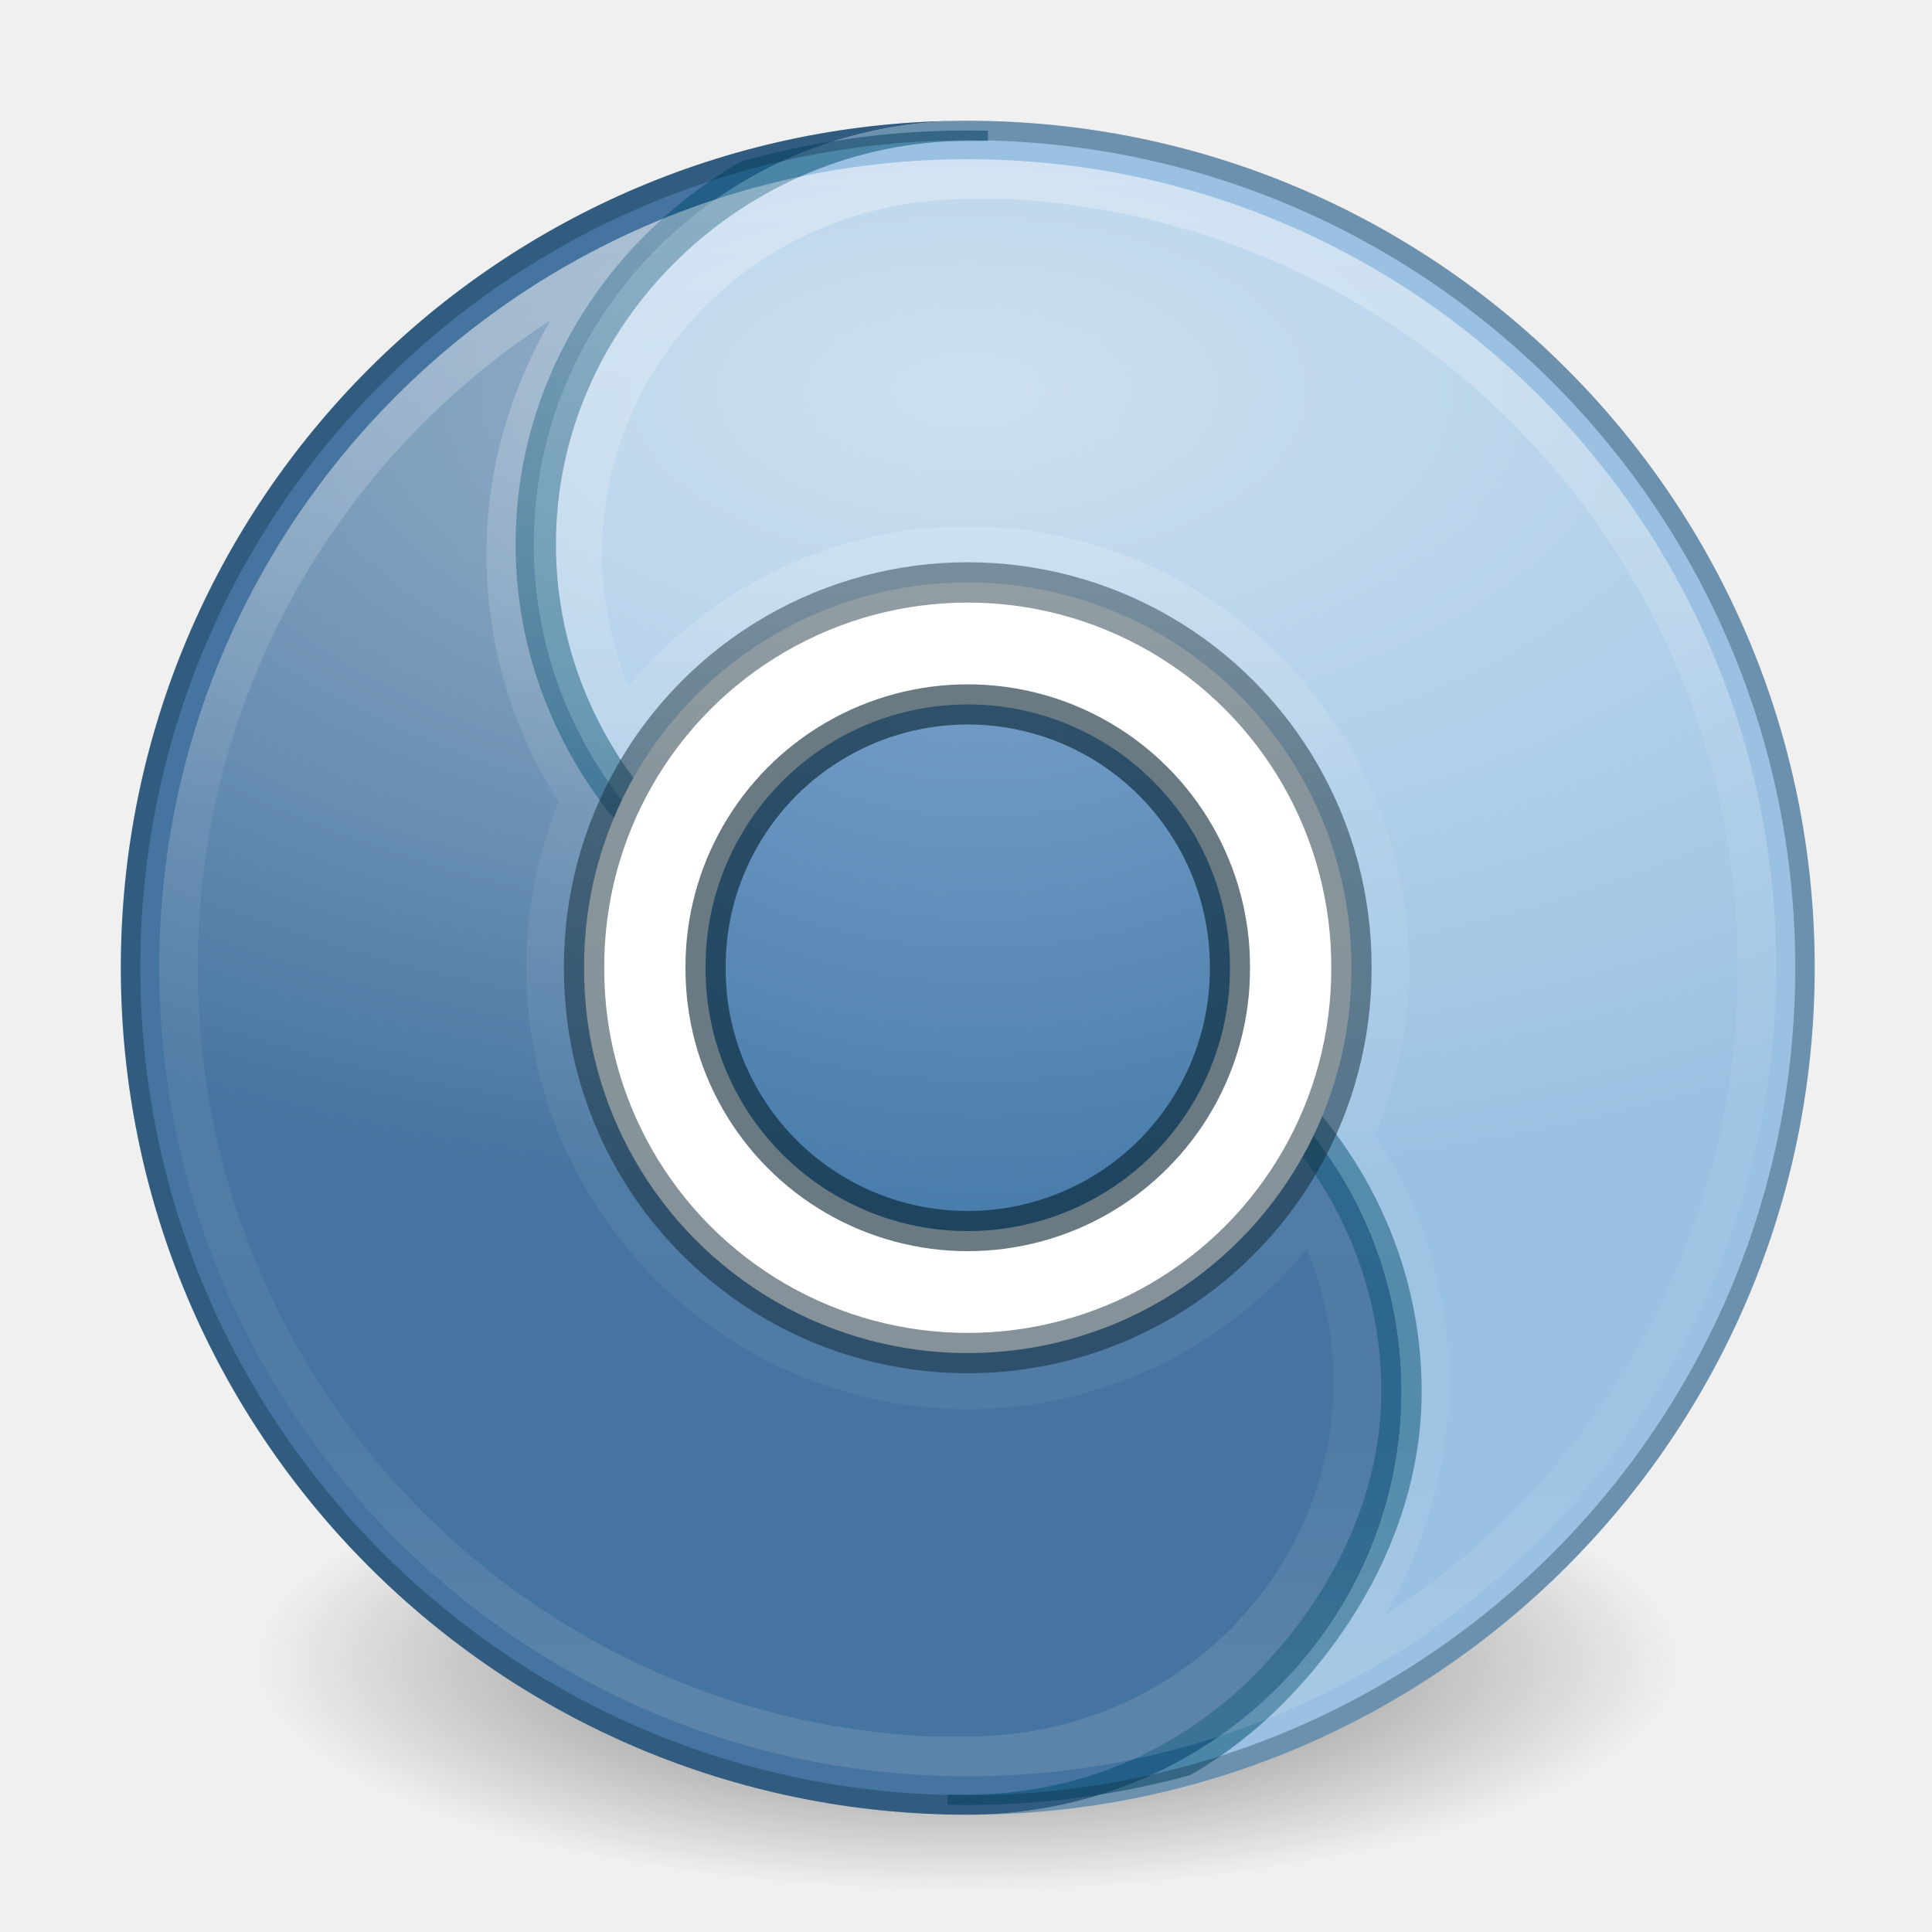
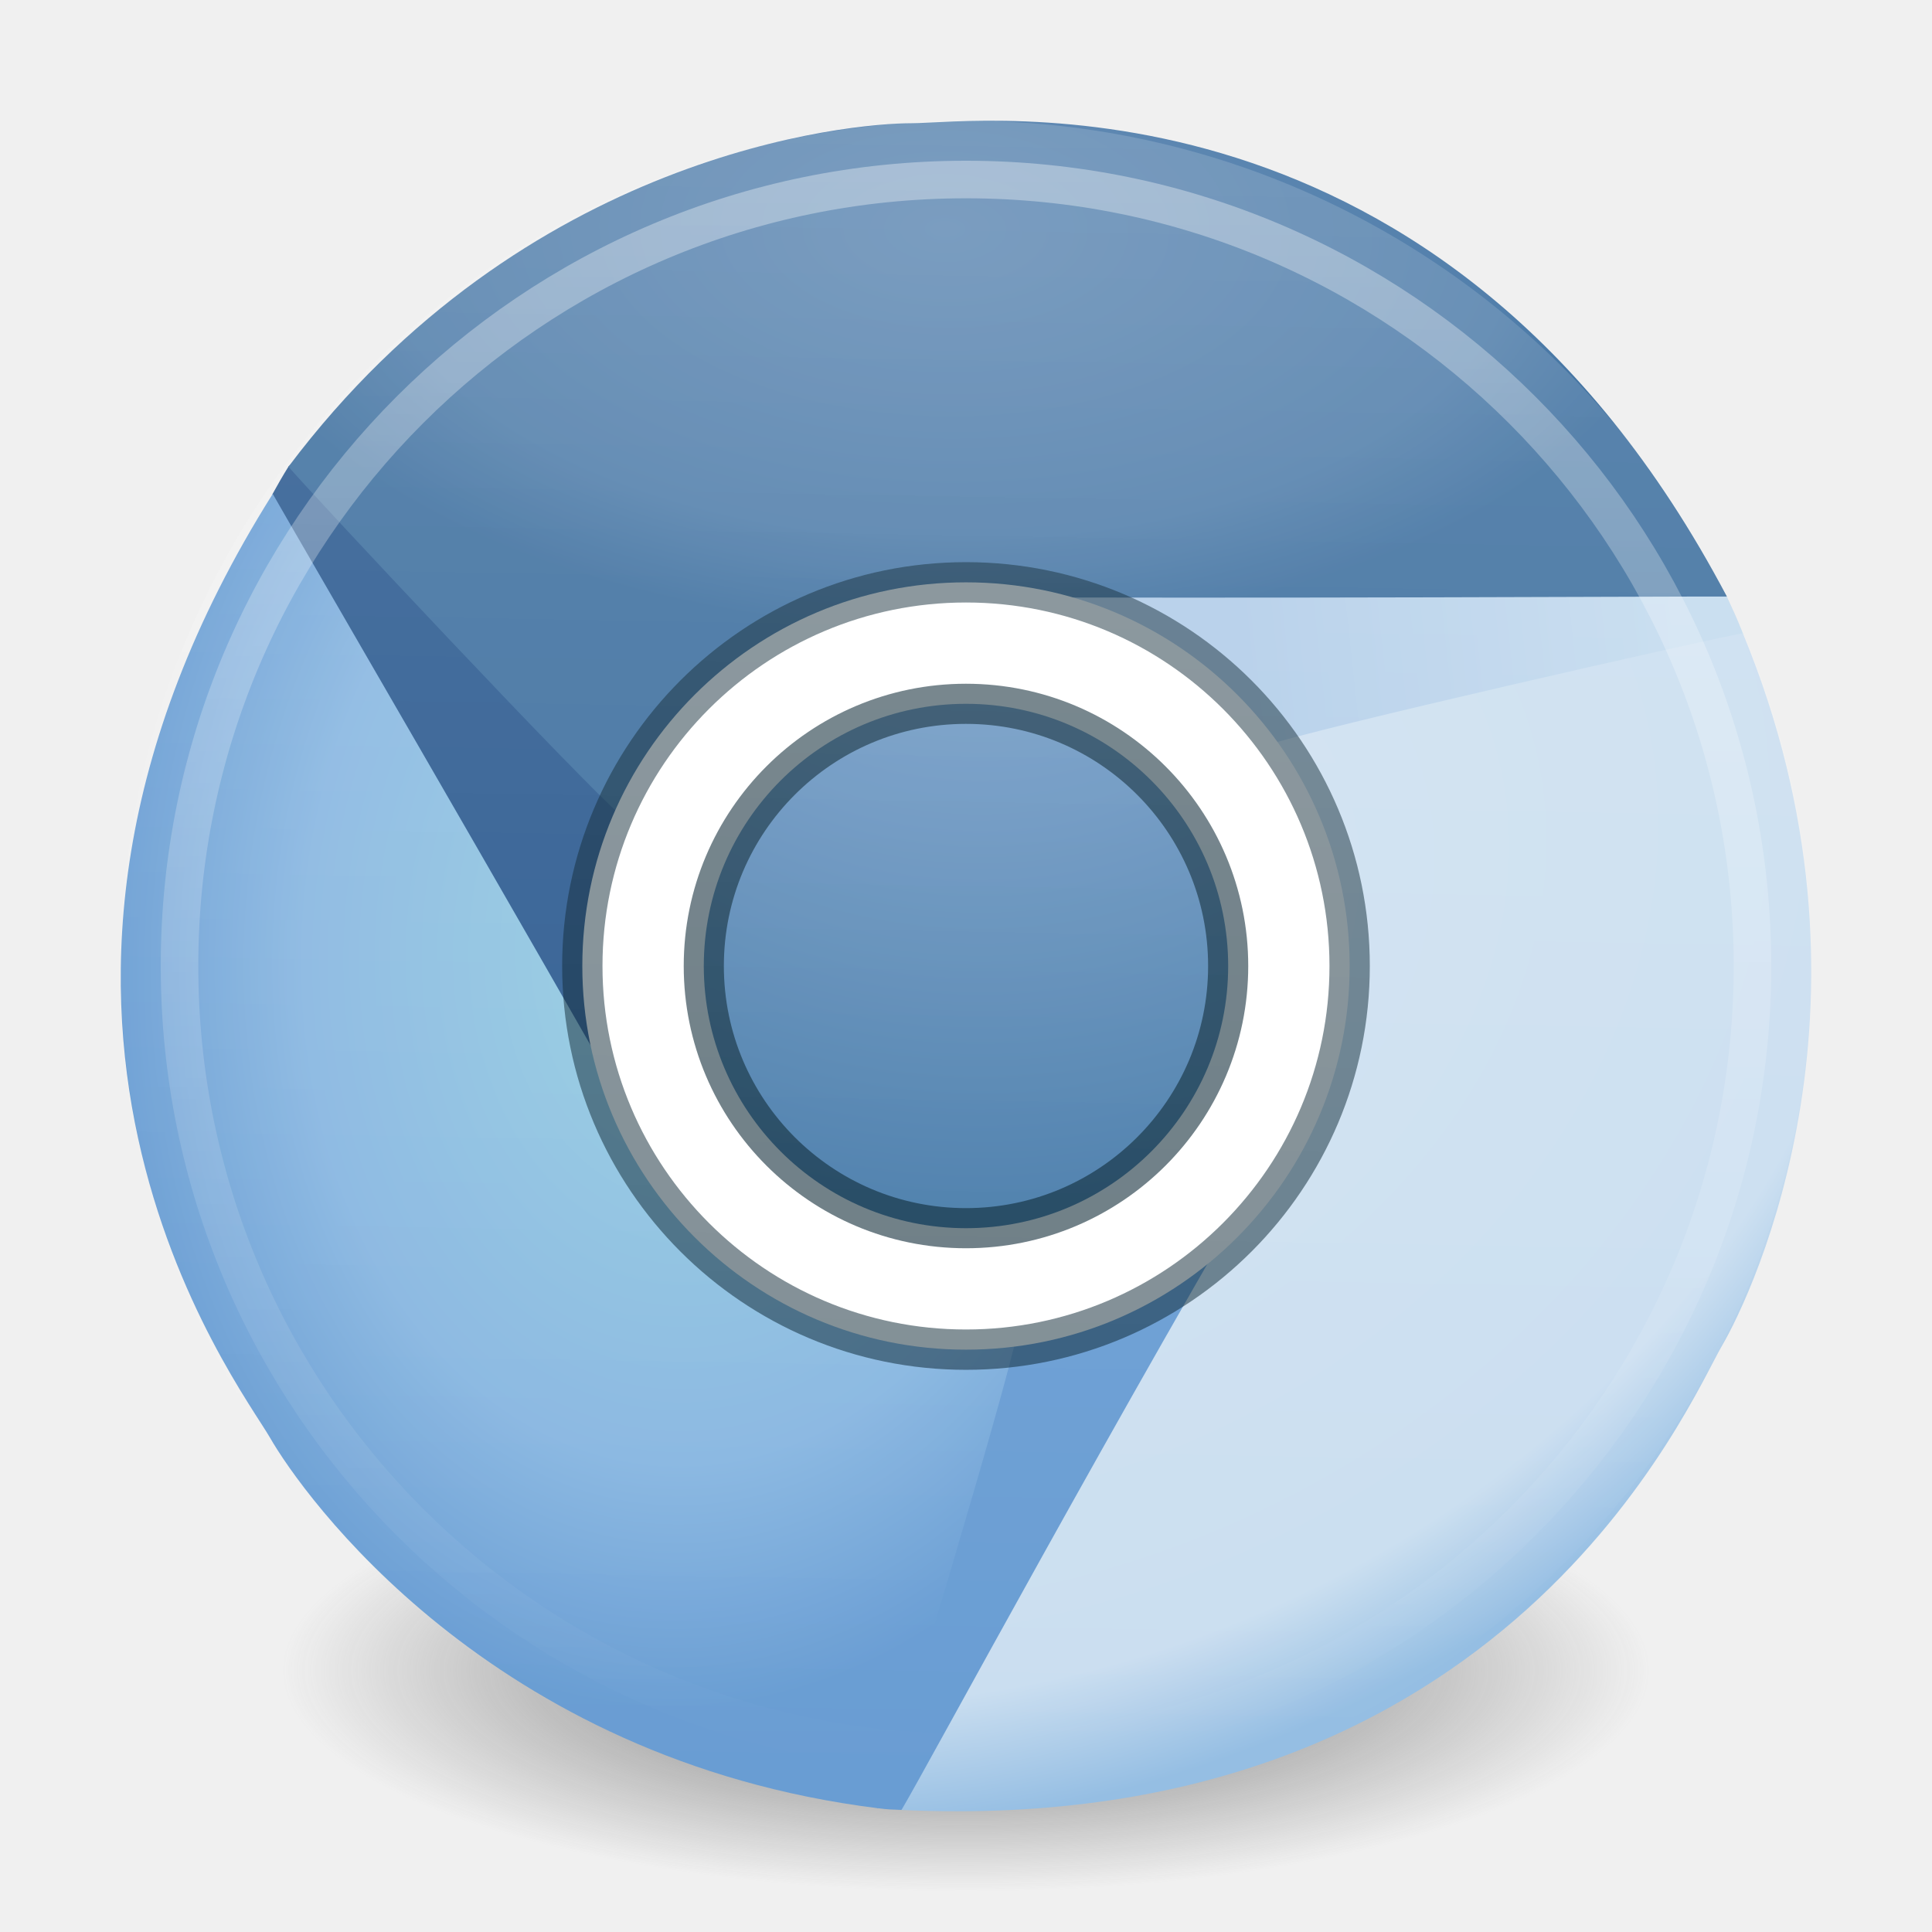
<svg xmlns="http://www.w3.org/2000/svg" xmlns:xlink="http://www.w3.org/1999/xlink" version="1.1" width="48" height="48" id="svg4951">
  <defs id="defs4953">
+     <linearGradient id="linearGradient4575">
+       <stop style="stop-color:#ffffff;stop-opacity:1;" offset="0" id="stop4577" />
+       <stop style="stop-color:#ffffff;stop-opacity:0;" offset="1" id="stop4579" />
+     </linearGradient>
    <linearGradient x1="38.851" y1="41.608" x2="34.131" y2="37.81" id="linearGradient4761" xlink:href="#linearGradient6455-7-3" gradientUnits="userSpaceOnUse" />
    <linearGradient id="linearGradient6455-7-3">
      <stop id="stop6457-5-1" style="stop-color:#fbac9b;stop-opacity:1" offset="0" />
      <stop id="stop6459-8-9" style="stop-color:#fcfafc;stop-opacity:1" offset="1" />
    </linearGradient>
    <linearGradient x1="38.851" y1="41.608" x2="34.131" y2="37.81" id="linearGradient4763" xlink:href="#linearGradient6413-0-0" gradientUnits="userSpaceOnUse" />
    <linearGradient id="linearGradient6413-0-0">
      <stop id="stop6415-1-7" style="stop-color:#feffff;stop-opacity:1" offset="0" />
      <stop id="stop6417-4-9" style="stop-color:#fe70ca;stop-opacity:1" offset="1" />
    </linearGradient>
    <radialGradient cx="36.491" cy="39.709" r="3.159" fx="36.491" fy="39.709" id="radialGradient4765" xlink:href="#linearGradient6303-33-0-2" gradientUnits="userSpaceOnUse" />
    <linearGradient id="linearGradient6303-33-0-2">
      <stop id="stop6305-1-0-2" style="stop-color:#ffffff;stop-opacity:1" offset="0" />
      <stop id="stop6307-5-0-6" style="stop-color:#ffffff;stop-opacity:0" offset="1" />
    </linearGradient>
    <radialGradient cx="36.491" cy="39.709" r="3.159" fx="36.491" fy="39.709" id="radialGradient4767" xlink:href="#linearGradient6303-3-2-1" gradientUnits="userSpaceOnUse" />
    <linearGradient id="linearGradient6303-3-2-1">
      <stop id="stop6305-3-0-9" style="stop-color:#ffffff;stop-opacity:1" offset="0" />
      <stop id="stop6307-1-0-1" style="stop-color:#ffffff;stop-opacity:0" offset="1" />
    </linearGradient>
    <radialGradient cx="36.491" cy="39.709" r="3.159" fx="36.491" fy="39.709" id="radialGradient4769" xlink:href="#linearGradient6303-4-8" gradientUnits="userSpaceOnUse" />
    <linearGradient id="linearGradient6303-4-8">
      <stop id="stop6305-33-3" style="stop-color:#ffffff;stop-opacity:1" offset="0" />
      <stop id="stop6307-9-3" style="stop-color:#ffffff;stop-opacity:0" offset="1" />
    </linearGradient>
    <radialGradient cx="32.373" cy="31.405" r="3.857" fx="32.373" fy="31.405" id="radialGradient4771" xlink:href="#linearGradient6088-6-1-0" gradientUnits="userSpaceOnUse" gradientTransform="matrix(2.066496,0,0,2.066496,-34.52522,-33.49338)" />
    <linearGradient id="linearGradient6088-6-1-0">
      <stop id="stop6090-2-0-4" style="stop-color:#ff54d2;stop-opacity:0" offset="0" />
      <stop id="stop6257-4-6-1" style="stop-color:#ff54d2;stop-opacity:0" offset="0.324" />
      <stop id="stop6255-3-6-7" style="stop-color:#ff54d2;stop-opacity:0.252" offset="0.561" />
      <stop id="stop6092-9-6-8" style="stop-color:#ff54d2;stop-opacity:0.478" offset="1" />
    </linearGradient>
    <radialGradient cx="32.373" cy="31.405" r="3.857" fx="32.373" fy="31.405" id="radialGradient4773" xlink:href="#linearGradient6191-8-3-4" gradientUnits="userSpaceOnUse" gradientTransform="matrix(2.06765,0.5540251,-0.5348486,1.996082,-17.76561,-49.21723)" />
    <linearGradient id="linearGradient6191-8-3-4">
      <stop id="stop6193-75-7-6" style="stop-color:#ffffff;stop-opacity:0" offset="0" />
      <stop id="stop6197-3-4-1" style="stop-color:#ffffff;stop-opacity:0" offset="0.405" />
      <stop id="stop6195-7-2-5" style="stop-color:#ffffff;stop-opacity:0.478" offset="1" />
    </linearGradient>
    <radialGradient cx="32.373" cy="31.405" r="3.857" fx="32.373" fy="31.405" id="radialGradient4775" xlink:href="#linearGradient6191-7-9-4" gradientUnits="userSpaceOnUse" gradientTransform="matrix(2.06765,0.5540251,-0.5348486,1.996082,-17.76561,-49.21723)" />
    <linearGradient id="linearGradient6191-7-9-4">
      <stop id="stop6193-7-3-6" style="stop-color:#ffffff;stop-opacity:0" offset="0" />
      <stop id="stop6197-2-2-0" style="stop-color:#ffffff;stop-opacity:0" offset="0.405" />
      <stop id="stop6195-2-1-9" style="stop-color:#ffffff;stop-opacity:0.478" offset="1" />
    </linearGradient>
    <radialGradient cx="32.373" cy="31.405" r="3.857" fx="32.373" fy="31.405" id="radialGradient4777" xlink:href="#linearGradient6191-9-9" gradientUnits="userSpaceOnUse" gradientTransform="matrix(2.06765,0.5540251,-0.5348486,1.996082,-17.76561,-49.21723)" />
    <linearGradient id="linearGradient6191-9-9">
      <stop id="stop6193-8-1" style="stop-color:#ffffff;stop-opacity:0" offset="0" />
      <stop id="stop6197-8-8" style="stop-color:#ffffff;stop-opacity:0" offset="0.405" />
      <stop id="stop6195-9-3" style="stop-color:#ffffff;stop-opacity:0.478" offset="1" />
    </linearGradient>
    <linearGradient x1="68.313" y1="52.925" x2="68.313" y2="65.922" id="linearGradient4730" xlink:href="#linearGradient3990-3-1-7" gradientUnits="userSpaceOnUse" gradientTransform="matrix(0.115348,0,0,0.0865106,16.28139,17.44497)" />
    <linearGradient id="linearGradient3990-3-1-7">
      <stop id="stop3992-0-0-1" style="stop-color:#ffffff;stop-opacity:1" offset="0" />
      <stop id="stop3994-2-1-8" style="stop-color:#ffffff;stop-opacity:0" offset="1" />
    </linearGradient>
    <linearGradient x1="92.696" y1="16.555" x2="92.696" y2="48.984" id="linearGradient4779" xlink:href="#linearGradient4316-4-6-6-4" gradientUnits="userSpaceOnUse" />
    <linearGradient id="linearGradient4316-4-6-6-4">
      <stop id="stop4318-4-4-6-5" style="stop-color:#ffffff;stop-opacity:1" offset="0" />
      <stop id="stop4320-2-2-6-59" style="stop-color:#ffffff;stop-opacity:0.235" offset="0.338" />
      <stop id="stop4322-4-5-5-0" style="stop-color:#ffffff;stop-opacity:0.157" offset="0.62" />
      <stop id="stop4324-4-1-5-5" style="stop-color:#ffffff;stop-opacity:0.392" offset="1" />
    </linearGradient>
    <radialGradient cx="32.373" cy="31.405" r="3.857" fx="32.373" fy="31.405" id="radialGradient4781" xlink:href="#linearGradient6088-74-4" gradientUnits="userSpaceOnUse" gradientTransform="matrix(2.066496,0,0,2.066496,-34.52522,-33.49338)" />
    <linearGradient id="linearGradient6088-74-4">
      <stop id="stop6090-5-66" style="stop-color:#ff54d2;stop-opacity:0" offset="0" />
      <stop id="stop6257-5-4" style="stop-color:#f62b68;stop-opacity:1" offset="0.324" />
      <stop id="stop6255-6-7" style="stop-color:#ff0105;stop-opacity:1" offset="0.561" />
      <stop id="stop6092-0-22" style="stop-color:#ff54d2;stop-opacity:0.478" offset="1" />
    </linearGradient>
    <linearGradient x1="92.696" y1="16.555" x2="92.696" y2="48.984" id="linearGradient4783" xlink:href="#linearGradient4316-4-0-7" gradientUnits="userSpaceOnUse" />
    <linearGradient id="linearGradient4316-4-0-7">
      <stop id="stop4318-4-5-3" style="stop-color:#ffffff;stop-opacity:1" offset="0" />
      <stop id="stop4320-2-9-4" style="stop-color:#ffffff;stop-opacity:0.235" offset="0.338" />
      <stop id="stop4322-4-1-3" style="stop-color:#ffffff;stop-opacity:0.157" offset="0.62" />
      <stop id="stop4324-4-8-66" style="stop-color:#ffffff;stop-opacity:0.392" offset="1" />
    </linearGradient>
    <radialGradient cx="95.838" cy="95.388" r="9.498" fx="95.838" fy="95.388" id="radialGradient4738" xlink:href="#linearGradient4278-3-5" gradientUnits="userSpaceOnUse" gradientTransform="matrix(0.4050452,-6.0397343e-8,5.6748136e-8,0.3805688,-14.88168,-12.45115)" />
    <linearGradient id="linearGradient4278-3-5">
      <stop id="stop4280-6-90" style="stop-color:#000000;stop-opacity:0" offset="0" />
      <stop id="stop4286-1-9" style="stop-color:#000000;stop-opacity:0" offset="0.5" />
      <stop id="stop4282-24-4" style="stop-color:#000000;stop-opacity:1" offset="1" />
    </linearGradient>
    <radialGradient cx="23.896" cy="3.99" r="20.397" id="radialGradient4741" xlink:href="#linearGradient2867-449-88-871-390-598-476-591-434-148-57-177-691-4-22" gradientUnits="userSpaceOnUse" gradientTransform="matrix(0,0.4103878,-0.5417072,0,26.16143,10.43124)" />
    <linearGradient id="linearGradient2867-449-88-871-390-598-476-591-434-148-57-177-691-4-22">
      <stop id="stop7191-4-6" style="stop-color:#612f91;stop-opacity:1" offset="0" />
      <stop id="stop7197-2-8" style="stop-color:#1a4aa2;stop-opacity:1" offset="1" />
    </linearGradient>
    <linearGradient x1="7.078" y1="3.082" x2="7.078" y2="45.369" id="linearGradient4743" xlink:href="#linearGradient3087-408-5-3" gradientUnits="userSpaceOnUse" gradientTransform="matrix(0.1719517,0,0,0.1719509,19.87316,19.87306)" />
    <linearGradient x1="7.078" y1="3.082" x2="7.078" y2="45.369" id="linearGradient3087-408-5-3" gradientUnits="userSpaceOnUse" gradientTransform="matrix(0.2211072,0,0,0.2211073,6.693426,6.693263)">
      <stop id="stop7201-5-71" style="stop-color:#170418;stop-opacity:1" offset="0" />
      <stop id="stop7203-2-8" style="stop-color:#50386b;stop-opacity:1" offset="1" />
    </linearGradient>
    <radialGradient cx="32" cy="21.239" r="10.498" fx="32" fy="21.239" id="radialGradient4748" xlink:href="#linearGradient6042-1-7" gradientUnits="userSpaceOnUse" gradientTransform="matrix(0,1.437051,-3.310316,0,94.30873,-29.6732)" />
    <linearGradient id="linearGradient6042-1-7">
      <stop id="stop6044-9-6" style="stop-color:#07132d;stop-opacity:1" offset="0" />
      <stop id="stop6046-9-5" style="stop-color:#425479;stop-opacity:1" offset="1" />
    </linearGradient>
    <radialGradient cx="91.35" cy="16.448" r="15.639" fx="91.35" fy="16.448" id="radialGradient4785" xlink:href="#linearGradient4507-6-5" gradientUnits="userSpaceOnUse" gradientTransform="matrix(0,1.9804,-1.9804,0,123.9231,-164.4618)" />
    <linearGradient id="linearGradient4507-6-5">
      <stop id="stop4509-3-8" style="stop-color:#2d3955;stop-opacity:1" offset="0" />
      <stop id="stop5959-4-45" style="stop-color:#2b3853;stop-opacity:1" offset="0.725" />
      <stop id="stop5961-1-7" style="stop-color:#192640;stop-opacity:1" offset="0.75" />
      <stop id="stop4511-1-0" style="stop-color:#08142e;stop-opacity:1" offset="1" />
    </linearGradient>
    <linearGradient x1="92.696" y1="16.555" x2="92.696" y2="48.984" id="linearGradient4787" xlink:href="#linearGradient4316-5-3" gradientUnits="userSpaceOnUse" />
    <linearGradient id="linearGradient4316-5-3">
      <stop id="stop4318-1-6" style="stop-color:#ffffff;stop-opacity:1" offset="0" />
      <stop id="stop4320-9-8" style="stop-color:#ffffff;stop-opacity:0.235" offset="0.338" />
      <stop id="stop4322-42-31" style="stop-color:#ffffff;stop-opacity:0.157" offset="0.62" />
      <stop id="stop4324-9-9" style="stop-color:#ffffff;stop-opacity:0.392" offset="1" />
    </linearGradient>
    <linearGradient x1="91.566" y1="16.543" x2="91.566" y2="48.631" id="linearGradient4789" xlink:href="#linearGradient4220-7-2" gradientUnits="userSpaceOnUse" />
    <linearGradient id="linearGradient4220-7-2">
      <stop id="stop4222-7-5" style="stop-color:#7a8498;stop-opacity:1" offset="0" />
      <stop id="stop4224-0-5" style="stop-color:#34405c;stop-opacity:1" offset="1" />
    </linearGradient>
    <linearGradient x1="51.2" y1="8.114" x2="51.2" y2="56.115" id="linearGradient4756" xlink:href="#linearGradient4164-9" gradientUnits="userSpaceOnUse" gradientTransform="matrix(0.6666598,0,0,0.6666567,-10.20933,2.667225)" />
    <linearGradient id="linearGradient4164-9">
      <stop id="stop4166-3" style="stop-color:#b6b6b6;stop-opacity:1" offset="0" />
      <stop id="stop4216-6" style="stop-color:#a4a4a4;stop-opacity:1" offset="0.331" />
      <stop id="stop4168-0" style="stop-color:#c5c5c5;stop-opacity:1" offset="1" />
    </linearGradient>
    <linearGradient x1="71.204" y1="15.369" x2="71.204" y2="40.496" id="linearGradient3177" xlink:href="#linearGradient4806-2" gradientUnits="userSpaceOnUse" gradientTransform="matrix(1.616981,0,0,1.616981,-92.70737,-21.06024)" />
    <linearGradient id="linearGradient4806-2">
      <stop id="stop4808-4" style="stop-color:#ffffff;stop-opacity:1" offset="0" />
      <stop id="stop4810-0" style="stop-color:#ffffff;stop-opacity:0.235" offset="0.424" />
      <stop id="stop4812-8" style="stop-color:#ffffff;stop-opacity:0.157" offset="0.821" />
      <stop id="stop4814-0" style="stop-color:#ffffff;stop-opacity:0.392" offset="1" />
    </linearGradient>
    <radialGradient cx="23.896" cy="3.99" r="20.397" fx="23.896" fy="3.99" id="radialGradient4201" xlink:href="#radialGradient3093-0-3-6-6" gradientUnits="userSpaceOnUse" gradientTransform="matrix(0,2.888522,-3.812798,0,39.21344,-65.9495)" />
    <radialGradient cx="23.896" cy="3.99" r="20.397" id="radialGradient3093-0-3-6-6" gradientUnits="userSpaceOnUse" gradientTransform="matrix(0,1.231648,-1.625754,0,18.48697,-28.72198)">
      <stop id="stop3244-9-33-7-0-9" style="stop-color:#ffffff;stop-opacity:1" offset="0" />
      <stop id="stop3246-3-5-0-8-5" style="stop-color:#dddddd;stop-opacity:1" offset="0.262" />
      <stop id="stop3248-1-7-8-8-1" style="stop-color:#abacae;stop-opacity:1" offset="0.661" />
      <stop id="stop3250-9-3-0-5-1" style="stop-color:#89898b;stop-opacity:1" offset="1" />
    </radialGradient>
    <linearGradient id="linearGradient3820-7-2-1">
      <stop id="stop3822-2-6-3" style="stop-color:#3d3d3d;stop-opacity:1" offset="0" />
      <stop id="stop3864-8-7-7" style="stop-color:#686868;stop-opacity:0.498" offset="0.5" />
      <stop id="stop3824-1-2-5" style="stop-color:#686868;stop-opacity:0" offset="1" />
    </linearGradient>
    <radialGradient cx="99.157" cy="186.171" r="62.769" fx="99.157" fy="186.171" id="radialGradient4949" xlink:href="#linearGradient3820-7-2-1" gradientUnits="userSpaceOnUse" gradientTransform="matrix(0.2708338,0,0,0.08762273,-2.85507,25.18723)" />
    <linearGradient id="linearGradient8838">
      <stop offset="0" style="stop-color:#000000;stop-opacity:1" id="stop8840" />
      <stop offset="1" style="stop-color:#000000;stop-opacity:0" id="stop8842" />
    </linearGradient>
    <linearGradient id="linearGradient4422">
      <stop id="stop4424" style="stop-color:#e4e4e4;stop-opacity:1;" offset="0" />
      <stop id="stop4426" style="stop-color:#d2d2d3;stop-opacity:1;" offset="0.372" />
      <stop id="stop4428" style="stop-color:#ababac;stop-opacity:1;" offset="0.81" />
      <stop id="stop4430" style="stop-color:#888889;stop-opacity:1;" offset="1" />
    </linearGradient>
    <linearGradient id="linearGradient5873">
      <stop style="stop-color:#8b8b8b;stop-opacity:1;" offset="0" id="stop5875" />
      <stop style="stop-color:#c0c0c0;stop-opacity:1;" offset="1" id="stop5877" />
    </linearGradient>
    <linearGradient id="linearGradient3162">
      <stop style="stop-color:#f9f9f9;stop-opacity:1;" offset="0" id="stop3164" />
      <stop style="stop-color:#d4d4d4;stop-opacity:1" offset="1" id="stop3166" />
    </linearGradient>
    <linearGradient id="linearGradient4436">
      <stop style="stop-color:#efefef;stop-opacity:1;" offset="0" id="stop4438" />
      <stop style="stop-color:#ffffff;stop-opacity:1;" offset="1" id="stop4440" />
    </linearGradient>
    <linearGradient id="linearGradient4965">
      <stop id="stop4967" offset="0" style="stop-color:#000000;stop-opacity:1;" />
      <stop id="stop4969" offset="1" style="stop-color:#000000;stop-opacity:0" />
    </linearGradient>
    <linearGradient xlink:href="#linearGradient4644-104-3-3-6-2-3-4" id="linearGradient10060" gradientUnits="userSpaceOnUse" gradientTransform="matrix(1.333333,0,0,1.105263,-8.000001,-2.526316)" x1="24.25" y1="29.5" x2="24.25" y2="18.455" />
    <linearGradient id="linearGradient4644-104-3-3-6-2-3-4">
      <stop offset="0" style="stop-color:#ff4035;stop-opacity:1;" id="stop5237-6-5-1-7-5-2" />
      <stop offset="1" style="stop-color:#dc311a;stop-opacity:1;" id="stop5239-4-6-4-8-4-8" />
    </linearGradient>
    <radialGradient xlink:href="#linearGradient3820-7-2-1" id="radialGradient3302" gradientUnits="userSpaceOnUse" gradientTransform="matrix(0.2708338,0,0,0.08762273,-2.85507,25.18723)" cx="99.157" cy="186.171" fx="99.157" fy="186.171" r="62.769" />
    <radialGradient xlink:href="#linearGradient4422" id="radialGradient3392" gradientUnits="userSpaceOnUse" gradientTransform="matrix(0,2.498835,-2.643469,-6.8014435e-8,104.0995,-11.24882)" cx="5.322" cy="8.45" fx="5.322" fy="8.45" r="20" />
    <linearGradient xlink:href="#linearGradient5873" id="linearGradient3394" gradientUnits="userSpaceOnUse" gradientTransform="translate(57.76271,0.9316457)" x1="23.75" y1="44.25" x2="24" y2="1.117" />
    <radialGradient xlink:href="#linearGradient3162" id="radialGradient3396" gradientUnits="userSpaceOnUse" gradientTransform="matrix(9.7678889e-8,2,-2.733333,1.3349447e-7,67.82222,-34.33334)" cx="25" cy="15.667" fx="25" fy="15.667" r="10" />
    <linearGradient xlink:href="#linearGradient4436" id="linearGradient3398" gradientUnits="userSpaceOnUse" x1="24.777" y1="24.616" x2="24.777" y2="31.493" />
    <linearGradient xlink:href="#linearGradient4965" id="linearGradient3400" gradientUnits="userSpaceOnUse" x1="24.777" y1="18.226" x2="24.777" y2="22.311" />
    <linearGradient xlink:href="#linearGradient4644-104-3-3-6-2-3-4" id="linearGradient3402" gradientUnits="userSpaceOnUse" gradientTransform="matrix(1.333333,0,0,1.105263,49.76271,-1.59467)" x1="24.25" y1="29.5" x2="24.25" y2="18.455" />
-     <radialGradient xlink:href="#linearGradient3765" id="radialGradient3037" gradientUnits="userSpaceOnUse" gradientTransform="matrix(-1.792248,4.7450628e-8,-3.529013e-8,-1.332937,41.58142,-41.24831)" cx="14.892" cy="-17.681" fx="14.892" fy="-17.681" r="25.571" />
    <linearGradient id="linearGradient3765">
      <stop style="stop-color:#ffffff;stop-opacity:1;" offset="0" id="stop3767" />
      <stop style="stop-color:#e4e4e4;stop-opacity:1;" offset="1" id="stop3769" />
    </linearGradient>
-     <linearGradient xlink:href="#linearGradient3775" id="linearGradient3039" gradientUnits="userSpaceOnUse" x1="15.124" y1="-18.801" x2="15.124" y2="32.568" />
    <linearGradient id="linearGradient3775">
      <stop style="stop-color:#ffffff;stop-opacity:0.588;" offset="0" id="stop3777" />
      <stop style="stop-color:#ffffff;stop-opacity:1;" offset="1" id="stop3779" />
    </linearGradient>
-     <linearGradient xlink:href="#linearGradient3772-6" id="linearGradient3041" gradientUnits="userSpaceOnUse" gradientTransform="matrix(1.410256,0,0,1.410256,1.405041,-4.539906)" x1="27.096" y1="10.881" x2="27.096" y2="39.151" />
    <linearGradient id="linearGradient3772-6">
      <stop id="stop3774-6" style="stop-color:#b4b4b4;stop-opacity:1" offset="0" />
      <stop id="stop3776-4" style="stop-color:#969696;stop-opacity:1" offset="1" />
    </linearGradient>
-     <radialGradient xlink:href="#linearGradient3820-7-2-1-0" id="radialGradient4261" gradientUnits="userSpaceOnUse" gradientTransform="matrix(1,0,0,0.1666667,0,155.1422)" cx="99.157" cy="186.171" fx="99.157" fy="186.171" r="62.769" />
-     <linearGradient id="linearGradient3820-7-2-1-0">
-       <stop id="stop3822-2-6-3-4" offset="0" style="stop-color:#3d3d3d;stop-opacity:1;" />
-       <stop style="stop-color:#686868;stop-opacity:0.498;" offset="0.5" id="stop3864-8-7-7-1" />
-       <stop id="stop3824-1-2-5-2" offset="1" style="stop-color:#686868;stop-opacity:0;" />
-     </linearGradient>
-     <radialGradient xlink:href="#linearGradient3820-7-2-1-0-44" id="radialGradient4336" gradientUnits="userSpaceOnUse" gradientTransform="matrix(1,0,0,0.1666667,0,155.1422)" cx="99.157" cy="186.171" fx="99.157" fy="186.171" r="62.769" />
-     <linearGradient id="linearGradient3820-7-2-1-0-44">
-       <stop id="stop3822-2-6-3-4-5" offset="0" style="stop-color:#3d3d3d;stop-opacity:1;" />
-       <stop style="stop-color:#686868;stop-opacity:0.498;" offset="0.5" id="stop3864-8-7-7-1-8" />
-       <stop id="stop3824-1-2-5-2-3" offset="1" style="stop-color:#686868;stop-opacity:0;" />
-     </linearGradient>
-     <radialGradient xlink:href="#linearGradient4817-8" id="radialGradient4338" gradientUnits="userSpaceOnUse" gradientTransform="matrix(1.952381,0,0,1,-10.77381,0)" cx="11.312" cy="61.25" fx="11.312" fy="61.25" r="11.375" />
-     <linearGradient id="linearGradient4817-8">
-       <stop id="stop4819-0" offset="0" style="stop-color:#ffffff;stop-opacity:1;" />
-       <stop id="stop4821-5" offset="1" style="stop-color:#ffffff;stop-opacity:0;" />
-     </linearGradient>
-     <clipPath clipPathUnits="userSpaceOnUse" id="clipPath4665-6">
-       <path d="m 356.033,275.219 c 0,12.01 -9.736,21.747 -21.747,21.747 -12.01,0 -21.747,-9.736 -21.747,-21.747 0,-12.01 9.736,-21.747 21.747,-21.747 12.01,0 21.747,9.736 21.747,21.747 z" style="opacity:0.3;fill:none;stroke:#002131;stroke-width:0.506;stroke-linecap:square;stroke-miterlimit:0;stroke-opacity:1;stroke-dasharray:none" id="path4667-4" />
-     </clipPath>
-     <radialGradient xlink:href="#linearGradient4029-0-4-1" id="radialGradient4340" gradientUnits="userSpaceOnUse" gradientTransform="matrix(1.1674351e-7,5.551708,-5.551704,3.7213451e-6,392.9772,-164.3107)" cx="19.784" cy="60.774" fx="19.784" fy="60.774" r="53.036" />
+     <radialGradient cy="19.525" cx="106.735" id="r" gradientTransform="matrix(0.2316105,0,0,0.1525498,-0.01359518,0.0214665)" fx="106.735" fy="19.525" r="78.327" gradientUnits="userSpaceOnUse">
+       <stop stop-color="#f06b59" id="stop7" />
+       <stop offset="1" stop-color="#df2227" id="stop9" />
+     </radialGradient>
+     <radialGradient r="122.769" cy="108.806" cx="122.267" id="g" gradientTransform="matrix(0.1745292,0,0,0.2024425,-0.01359518,0.0214665)" fx="122.267" fy="108.806" gradientUnits="userSpaceOnUse">
+       <stop offset="0.65" stop-color="#4cb749" id="stop12" />
+       <stop offset="1" stop-color="#388b41" id="stop14" />
+     </radialGradient>
+     <radialGradient r="111.513" cy="102.245" cx="187.901" id="y" gradientTransform="matrix(0.1624389,0,0,0.2175103,-0.01359518,0.0214665)" fx="187.901" fy="102.245" gradientUnits="userSpaceOnUse">
+       <stop offset="0.6" stop-color="#FCD209" id="stop17" />
+       <stop offset="0.7" stop-color="#f7c616" id="stop19" />
+       <stop offset="1" stop-color="#bc821e" id="stop21" />
+     </radialGradient>
+     <radialGradient r="99" cy="78.1" cx="127.5" spreadMethod="pad" id="cf" fx="127.5" fy="78.1" gradientUnits="userSpaceOnUse" gradientTransform="matrix(0.1904517,0,0,0.1904517,-0.388947,-0.2944636)">
+       <stop offset="0.1" stop-color="#7FB3DF" id="stop24" />
+       <stop offset="0.9" stop-color="#0F5B94" id="stop26" />
+     </radialGradient>
+     <radialGradient id="cb" r="99" cy="78.1" cx="127.5" fx="127.5" fy="78.1" gradientUnits="userSpaceOnUse" gradientTransform="matrix(0.1879441,0,0,0.1879441,0.039611,0.0496556)">
+       <stop offset="0" stop-color="#F6F0EE" id="stop29" />
+       <stop offset="1" stop-color="#ddd" id="stop31" />
+     </radialGradient>
+     <linearGradient xlink:href="#linearGradient4575" id="linearGradient4622" x1="24.322" y1="3.075" x2="23.618" y2="44.181" gradientUnits="userSpaceOnUse" gradientTransform="translate(-3.6067383e-6,8.3967285e-7)" />
+     <radialGradient gradientUnits="userSpaceOnUse" fy="78.1" fx="127.5" r="99" cy="78.1" cx="127.5" spreadMethod="pad" id="cf-2" gradientTransform="matrix(0.1879928,0,0,0.1879441,-0.013595,0.0214672)">
+       <stop offset="0.1" stop-color="#7FB3DF" id="stop24-7" />
+       <stop offset="0.9" stop-color="#0F5B94" id="stop26-3" />
+     </radialGradient>
+     <radialGradient gradientUnits="userSpaceOnUse" fy="78.1" fx="127.5" id="cb-3" r="99" cy="78.1" cx="127.5" gradientTransform="matrix(0.1879928,0,0,0.1879441,-0.013595,0.0214672)">
+       <stop offset="0" stop-color="#F6F0EE" id="stop29-6" />
+       <stop offset="1" stop-color="#ddd" id="stop31-6" />
+     </radialGradient>
+     <radialGradient gradientUnits="userSpaceOnUse" r="78.327" fy="19.525" fx="106.735" gradientTransform="matrix(0.2316105,0,0,0.1525498,53.56731,0.2867196)" cy="19.525" cx="106.735" id="r-4">
+       <stop stop-color="#f06b59" id="stop7-9" />
+       <stop offset="1" stop-color="#df2227" id="stop9-1" />
+     </radialGradient>
+     <radialGradient gradientUnits="userSpaceOnUse" fy="108.806" fx="122.267" gradientTransform="matrix(0.1745292,0,0,0.2024425,53.56731,0.2867196)" r="122.769" cy="108.806" cx="122.267" id="g-6">
+       <stop offset="0.65" stop-color="#4cb749" id="stop12-0" />
+       <stop offset="1" stop-color="#388b41" id="stop14-4" />
+     </radialGradient>
+     <radialGradient gradientUnits="userSpaceOnUse" fy="102.245" fx="187.901" gradientTransform="matrix(0.1624389,0,0,0.2175103,53.56731,0.2867196)" r="111.513" cy="102.245" cx="187.901" id="y-7">
+       <stop offset="0.6" stop-color="#FCD209" id="stop17-5" />
+       <stop offset="0.7" stop-color="#f7c616" id="stop19-2" />
+       <stop offset="1" stop-color="#bc821e" id="stop21-8" />
+     </radialGradient>
+     <linearGradient xlink:href="#linearGradient4575" id="linearGradient4450" gradientUnits="userSpaceOnUse" x1="15.124" y1="-18.801" x2="15.124" y2="32.568" gradientTransform="matrix(0.7641771,0,0,0.7641771,12.37678,18.77797)" />
+     <radialGradient xlink:href="#linearGradient4029-0-4-1" id="radialGradient3270" gradientUnits="userSpaceOnUse" gradientTransform="matrix(1.4339306e-8,0.681902,-0.6819016,4.5708325e-7,25.7284,-6.904899)" cx="19.784" cy="60.774" fx="19.784" fy="60.774" r="53.036" />
    <linearGradient id="linearGradient4029-0-4-1">
      <stop id="stop4031-7-3-0" offset="0" style="stop-color:#87accd;stop-opacity:1;" />
      <stop style="stop-color:#6b96c1;stop-opacity:1;" offset="0.287" id="stop4062-3-8-7-5" />
      <stop style="stop-color:#477ba9;stop-opacity:1;" offset="0.591" id="stop4060-0-2-3-3" />
      <stop id="stop4033-0-1-0" offset="1" style="stop-color:#325978;stop-opacity:1;" />
    </linearGradient>
-     <linearGradient xlink:href="#linearGradient4806-2-4" id="linearGradient4342" gradientUnits="userSpaceOnUse" gradientTransform="translate(539.2857,251.2193)" x1="-140" y1="3" x2="-140" y2="43" />
-     <linearGradient id="linearGradient4806-2-4">
-       <stop id="stop4808-4-78" style="stop-color:#ffffff;stop-opacity:1" offset="0" />
-       <stop id="stop4810-0-66" style="stop-color:#ffffff;stop-opacity:0.235" offset="0.424" />
-       <stop id="stop4812-8-30" style="stop-color:#ffffff;stop-opacity:0.157" offset="0.821" />
-       <stop id="stop4814-0-03" style="stop-color:#ffffff;stop-opacity:0.392" offset="1" />
-     </linearGradient>
-     <radialGradient xlink:href="#linearGradient3820-7-2-1-0-44" id="radialGradient3266" gradientUnits="userSpaceOnUse" gradientTransform="matrix(1,0,0,0.1666667,0,155.1422)" cx="99.157" cy="186.171" fx="99.157" fy="186.171" r="62.769" />
-     <radialGradient xlink:href="#linearGradient4817-8" id="radialGradient3268" gradientUnits="userSpaceOnUse" gradientTransform="matrix(1.952381,0,0,1,-10.77381,0)" cx="11.312" cy="61.25" fx="11.312" fy="61.25" r="11.375" />
-     <radialGradient xlink:href="#linearGradient4029-0-4-1" id="radialGradient3270" gradientUnits="userSpaceOnUse" gradientTransform="matrix(1.1674351e-7,5.551708,-5.551704,3.7213451e-6,392.9772,-164.3107)" cx="19.784" cy="60.774" fx="19.784" fy="60.774" r="53.036" />
-     <linearGradient xlink:href="#linearGradient4806-2-4" id="linearGradient3272" gradientUnits="userSpaceOnUse" gradientTransform="translate(539.2857,251.2193)" x1="-140" y1="3" x2="-140" y2="43" />
-     <linearGradient xlink:href="#linearGradient4806-2-4" id="linearGradient3275" gradientUnits="userSpaceOnUse" gradientTransform="matrix(0.9565217,0,0,0.9565217,158.913,1.086958)" x1="-140" y1="3" x2="-140" y2="43" />
+     <linearGradient id="linearGradient3803">
+       <stop id="stop3805" offset="0" style="stop-color:#d7def0;stop-opacity:1;" />
+       <stop style="stop-color:#ffffff;stop-opacity:1" offset="0.5" id="stop3811" />
+       <stop id="stop3807" offset="1" style="stop-color:#d5def0;stop-opacity:1" />
+     </linearGradient>
+     <linearGradient id="linearGradient3776">
+       <stop style="stop-color:#b2cde9;stop-opacity:1" offset="0" id="stop3778" />
+       <stop style="stop-color:#c4dbee;stop-opacity:1" offset="1" id="stop3780" />
+     </linearGradient>
+     <linearGradient id="linearGradient3750">
+       <stop style="stop-color:#d0e2f1;stop-opacity:1" offset="0" id="stop3752" />
+       <stop id="stop3756" offset="0.856" style="stop-color:#cadef0;stop-opacity:1" />
+       <stop style="stop-color:#95bee3;stop-opacity:1" offset="1" id="stop3754" />
+     </linearGradient>
+     <linearGradient id="linearGradient3708">
+       <stop id="stop3710" offset="0" style="stop-color:#658db6;stop-opacity:1" />
+       <stop style="stop-color:#527fab;stop-opacity:1;" offset="0.768" id="stop3716" />
+       <stop id="stop3712" offset="1" style="stop-color:#4071a0;stop-opacity:1" />
+     </linearGradient>
+     <linearGradient id="linearGradient3698">
+       <stop id="stop3700" offset="0" style="stop-color:#96d0e1;stop-opacity:1" />
+       <stop style="stop-color:#89b7e1;stop-opacity:1" offset="0.678" id="stop3706" />
+       <stop id="stop3702" offset="1" style="stop-color:#699dd3;stop-opacity:1" />
+     </linearGradient>
+     <linearGradient xlink:href="#linearGradient3776" id="linearGradient3774-8" x1="162.071" y1="85.24" x2="220.761" y2="78.876" gradientUnits="userSpaceOnUse" gradientTransform="matrix(0.1868512,0,0,0.1873162,0.5529191,0.6142823)" />
+     <radialGradient xlink:href="#linearGradient3708" id="radialGradient3714-3" cx="-123.5" cy="-11.571" fx="-123.5" fy="-11.571" r="95.627" gradientTransform="matrix(-0.00141355,0.1044314,-0.1927293,-0.00261921,21.07814,18.55794)" gradientUnits="userSpaceOnUse" />
+     <radialGradient xlink:href="#linearGradient3750" id="radialGradient3748-3" cx="-94.873" cy="165.273" fx="-94.873" fy="165.273" r="60.481" gradientTransform="matrix(0.1518986,0.3184002,-0.4020868,0.1927787,105.377,21.41772)" gradientUnits="userSpaceOnUse" />
+     <radialGradient xlink:href="#linearGradient3698" id="radialGradient3704-1" cx="-383.275" cy="217.91" fx="-383.275" fy="217.91" r="59.402" gradientTransform="matrix(-0.2403199,-0.0161023,0.02140133,-0.3209994,-79.49629,87.16981)" gradientUnits="userSpaceOnUse" />
  </defs>
-   <path style="fill:url(#radialGradient4261);fill-opacity:1;stroke:none" id="path3818-0-5-8" d="m 161.926,186.171 a 62.769,10.462 0 1 1 -125.538,0 62.769,10.462 0 1 1 125.538,0 z" transform="matrix(0.2819165,0,0,0.5472497,-3.910512,-60.60687)" />
-   <path style="fill:url(#radialGradient3266);fill-opacity:1;stroke:none" id="path3818-0-5-1" d="m 161.926,186.171 a 62.769,10.462 0 1 1 -125.538,0 62.769,10.462 0 1 1 125.538,0 z" transform="matrix(0.2819165,0,0,0.5472497,-3.910526,-77.83833)" />
-   <path style="fill:#4674a0;fill-opacity:1;stroke:none" d="m 24.047,3 c -11.621,0 -21.044,9.422 -21.044,21.043 0,11.621 9.422,21.043 21.044,21.043 5.953,0 10.778,-4.711 10.778,-10.522 0,-5.811 -4.825,-10.522 -10.778,-10.522 -5.953,0 -10.778,-4.711 -10.778,-10.522 0,-5.811 4.825,-10.522 10.778,-10.522 z" id="path4559-2" />
-   <path id="path4563-2" d="m 24.04,45.087 c 11.621,0 21.044,-9.422 21.044,-21.043 0,-11.621 -9.422,-21.043 -21.044,-21.043 -5.953,0 -10.778,4.711 -10.778,10.522 0,5.811 4.825,10.522 10.778,10.522 5.953,0 10.778,4.711 10.778,10.522 0,5.811 -4.825,10.522 -10.778,10.522 z" style="fill:#9ac1e2;fill-opacity:1;stroke:none" />
-   <path style="opacity:0.5;fill:url(#radialGradient3268);fill-opacity:1;stroke:none" id="path4797-4" d="m 22.688,69.375 a 11.375,11.375 0 1 1 -22.75,0 11.375,11.375 0 1 1 22.75,0 z" transform="matrix(1.765886,0,0,1.765886,4.066893,-98.46484)" />
-   <path transform="matrix(0.9565217,0,0,0.9565217,-295.708,-239.2098)" d="m 334.286,253.219 c -6.076,0 -11.221,4.925 -11.221,11 0,6.075 5.146,11 11.221,11 m 0,22 c 1.519,0 2.966,-0.308 4.282,-0.864 1.316,-0.557 2.501,-1.362 3.497,-2.357 1.991,-1.991 3.487,-4.741 3.487,-7.778 0,-6.075 -5.19,-11 -11.266,-11" style="opacity:0.514;fill:none;stroke:#004b6f;stroke-width:1.048;stroke-linecap:square;stroke-miterlimit:0;stroke-opacity:1" id="path3934-5" clip-path="url(#clipPath4665-6)" />
-   <path transform="matrix(0.1797288,0,0,0.1797287,14.57562,12.23915)" d="m 105.714,65.679 a 53.036,53.036 0 1 1 -106.071,0 53.036,53.036 0 1 1 106.071,0 z" id="path4326-9" style="color:#000000;fill:#ffffff;fill-opacity:1;fill-rule:nonzero;stroke:#001d2b;stroke-width:5.575;stroke-miterlimit:4;stroke-opacity:0.505;stroke-dasharray:none;marker:none;visibility:visible;display:inline;overflow:visible;enable-background:accumulate" />
-   <path style="color:#000000;fill:url(#radialGradient3270);fill-opacity:1;fill-rule:nonzero;stroke:#001d2b;stroke-width:8.121;stroke-miterlimit:4;stroke-opacity:0.587;stroke-dasharray:none;marker:none;visibility:visible;display:inline;overflow:visible;enable-background:accumulate" id="path4266-2" d="m 105.714,65.679 a 53.036,53.036 0 1 1 -106.071,0 53.036,53.036 0 1 1 106.071,0 z" transform="matrix(0.1228274,0,0,0.1228274,17.5731,15.97635)" />
-   <path id="path4653-3" style="opacity:0.3;fill:none;stroke:#002131;stroke-width:0.484;stroke-linecap:square;stroke-miterlimit:0;stroke-opacity:1;stroke-dasharray:none" d="m 44.845,24.043 c 0,11.488 -9.313,20.801 -20.801,20.801 -11.488,0 -20.801,-9.313 -20.801,-20.801 0,-11.488 9.313,-20.801 20.801,-20.801 11.488,0 20.801,9.313 20.801,20.801 z" />
-   <path style="font-size:medium;font-style:normal;font-variant:normal;font-weight:normal;font-stretch:normal;text-indent:0;text-align:start;text-decoration:none;line-height:normal;letter-spacing:normal;word-spacing:normal;text-transform:none;direction:ltr;block-progression:tb;writing-mode:lr-tb;text-anchor:start;baseline-shift:baseline;opacity:0.3;color:#000000;fill:url(#linearGradient3275);fill-opacity:1;stroke:none;stroke-width:3;marker:none;visibility:visible;display:inline;overflow:visible;enable-background:accumulate;font-family:Sans;-inkscape-font-specification:Sans" d="m 24.043,3.957 c -11.091,0 -20.087,8.996 -20.087,20.087 0,11.091 8.996,20.087 20.087,20.087 11.091,0 20.087,-8.996 20.087,-20.087 0,-11.091 -8.996,-20.087 -20.087,-20.087 z m 0,0.986 0.986,0 c 10.115,0.512 18.144,8.857 18.144,19.101 0,6.748 -3.488,12.676 -8.758,16.082 0.232,-0.397 0.443,-0.831 0.628,-1.255 0.608,-1.399 0.957,-2.927 0.957,-4.543 0,-2.258 -0.685,-4.349 -1.823,-6.128 0.526,-1.281 0.837,-2.688 0.837,-4.155 0,-6.04 -4.93,-10.97 -10.97,-10.97 -3.382,0 -6.414,1.555 -8.429,3.976 -0.418,-1.018 -0.658,-2.125 -0.658,-3.288 0,-4.878 4.033,-8.818 9.087,-8.818 z M 13.671,7.962 c -0.232,0.397 -0.443,0.831 -0.628,1.255 -0.608,1.399 -0.957,2.927 -0.957,4.543 0,2.267 0.647,4.375 1.793,6.158 -0.518,1.272 -0.807,2.671 -0.807,4.125 0,6.04 4.93,10.97 10.97,10.97 3.382,0 6.416,-1.556 8.429,-3.976 0.417,1.018 0.658,2.126 0.658,3.288 0,4.878 -4.033,8.818 -9.087,8.818 l -0.986,0 C 12.942,42.632 4.913,34.287 4.913,24.043 c 0,-6.748 3.488,-12.676 8.758,-16.082 z m 10.372,7.981 c 4.489,0 8.101,3.612 8.101,8.101 0,0.541 -0.079,1.074 -0.179,1.584 L 30.829,28.467 c -1.44,2.214 -3.932,3.677 -6.785,3.677 -4.489,0 -8.101,-3.612 -8.101,-8.101 0,-0.541 0.079,-1.074 0.179,-1.584 l 1.136,-2.84 c 1.442,-2.215 3.932,-3.677 6.785,-3.677 z" id="path4217" />
+   <path style="fill:url(#radialGradient3302);fill-opacity:1;stroke:none" id="path3818-0-5" d="m 41,41.5 a 17,5.5 0 0 1 -34,0 17,5.5 0 1 1 34,0 z" />
+   <path style="fill:url(#linearGradient3774-8);fill-opacity:1;fill-rule:nonzero;stroke:none" d="m 43.301,15.731 c 0,2.936 -3.698,6.543 -8.566,6.543 -4.868,0 -11.197,-3.012 -11.197,-5.948 0,-2.936 3.946,-5.316 8.814,-5.316 3.719,0 8.663,3.427 10.55,3.812 0.148,0.32 0.256,0.548 0.399,0.909 z" id="path3655-0" />
+   <path style="fill:#2e5c91;fill-opacity:1;fill-rule:nonzero;stroke:none" d="m 7.173,11.582 c 2.313,-1.8 6.599,-0.233 9.584,3.622 2.985,3.855 3.306,9.565 0.993,11.366 C 15.436,28.37 11.364,25.578 8.379,21.723 6.098,18.778 7.622,14.008 6.769,12.277 6.884,12.067 7.027,11.817 7.173,11.582 Z" id="path3655-4-8-2" />
+   <path style="fill:url(#radialGradient3714-3);fill-opacity:1;fill-rule:nonzero;stroke:none" d="m 42.903,14.821 c -1.309,-0.006 -11.411,0.054 -20.117,0.012 -3.246,0.957 -5.924,2.484 -7.321,5.461 C 14.467,19.444 7.851,12.387 7.167,11.595 13.032,3.794 21.093,3.061 22.66,3.061 c 1.567,0 13.2,-1.617 20.243,11.76 z" id="path3596-5" />
+   <path style="fill:#699dd3;fill-opacity:1;fill-rule:nonzero;stroke:none" d="m 21.804,44.924 c -2.335,-1.772 -2.723,-6.919 0.214,-10.811 2.938,-3.891 7.668,-6.546 10.003,-4.775 2.335,1.772 1.392,7.299 -1.546,11.191 -2.244,2.973 -6.632,3.163 -8.077,4.438 -0.231,-0.009 -0.365,-0.011 -0.594,-0.044 z" id="path3655-4-2" />
+   <path style="fill:url(#radialGradient3748-3);fill-opacity:1;fill-rule:nonzero;stroke:none" d="m 22.398,44.967 c 0.67,-1.128 5.392,-9.909 9.845,-17.409 0.824,-3.289 0.999,-6.302 -0.852,-9.019 1.237,-0.43 10.882,-2.618 11.909,-2.807 3.731,9.025 0.271,16.36 -0.524,17.714 -0.795,1.354 -5.307,12.224 -20.379,11.522 z" id="path3596-1-1" />
+   <path style="fill:url(#radialGradient3704-1);fill-opacity:1;fill-rule:nonzero;stroke:none" d="m 6.776,12.27 c 0.648,1.141 5.741,9.887 10.049,17.471 2.447,2.342 5.173,3.65 8.444,3.378 -0.238,1.291 -3.107,10.818 -3.45,11.807 C 12.148,43.723 7.493,37.086 6.711,35.724 5.929,34.363 -1.273,25.063 6.776,12.27 Z" id="path3596-1-7-2" />
+   <path style="fill:#ffffff;fill-opacity:1;fill-rule:nonzero;stroke:none" d="m 30.478,19.623 c 3.462,3.203 2.996,5.537 1.88,8.242 -0.581,-4.168 -0.438,-6.074 -1.88,-8.242 z" id="rect3782-6" />
+   <path style="fill:#ffffff;fill-opacity:1;fill-rule:nonzero;stroke:none" d="m 18.87,31.75 c -4.231,-2.711 -5.57,-8.564 -1.647,-11.799 -2.027,3.704 -1.163,6.069 1.647,11.799 z" id="rect3782-4-0" />
+   <g id="g4372" transform="translate(40.06961,2.655911)">
+     <ellipse ry="9.532" rx="9.532" cy="21.344" cx="-16.07" style="color:#000000;display:inline;overflow:visible;visibility:visible;fill:#ffffff;fill-opacity:1;fill-rule:nonzero;stroke:#001d2b;stroke-width:1.002;stroke-miterlimit:4;stroke-dasharray:none;stroke-opacity:0.505;marker:none;enable-background:accumulate" id="path4326-9" />
+     <ellipse ry="6.514" rx="6.514" cy="21.344" cx="-16.07" id="path4266-2" style="color:#000000;display:inline;overflow:visible;visibility:visible;fill:url(#radialGradient3270);fill-opacity:1;fill-rule:nonzero;stroke:#001d2b;stroke-width:0.997;stroke-miterlimit:4;stroke-dasharray:none;stroke-opacity:0.587;marker:none;enable-background:accumulate" />
+   </g>
+   <circle style="opacity:0.15;fill:url(#linearGradient4622);fill-opacity:1;fill-rule:nonzero;stroke:none;stroke-width:2.078;stroke-linecap:round;stroke-linejoin:bevel;stroke-miterlimit:4;stroke-dasharray:none;stroke-opacity:1" id="path4606" cx="24" cy="24" r="21" />
+   <circle r="19.54" cy="24" cx="24" style="opacity:0.6;fill:none;stroke:url(#linearGradient4450);stroke-width:0.933;stroke-miterlimit:4;stroke-dasharray:none;stroke-opacity:0.588" id="path3773-9" />
</svg>
